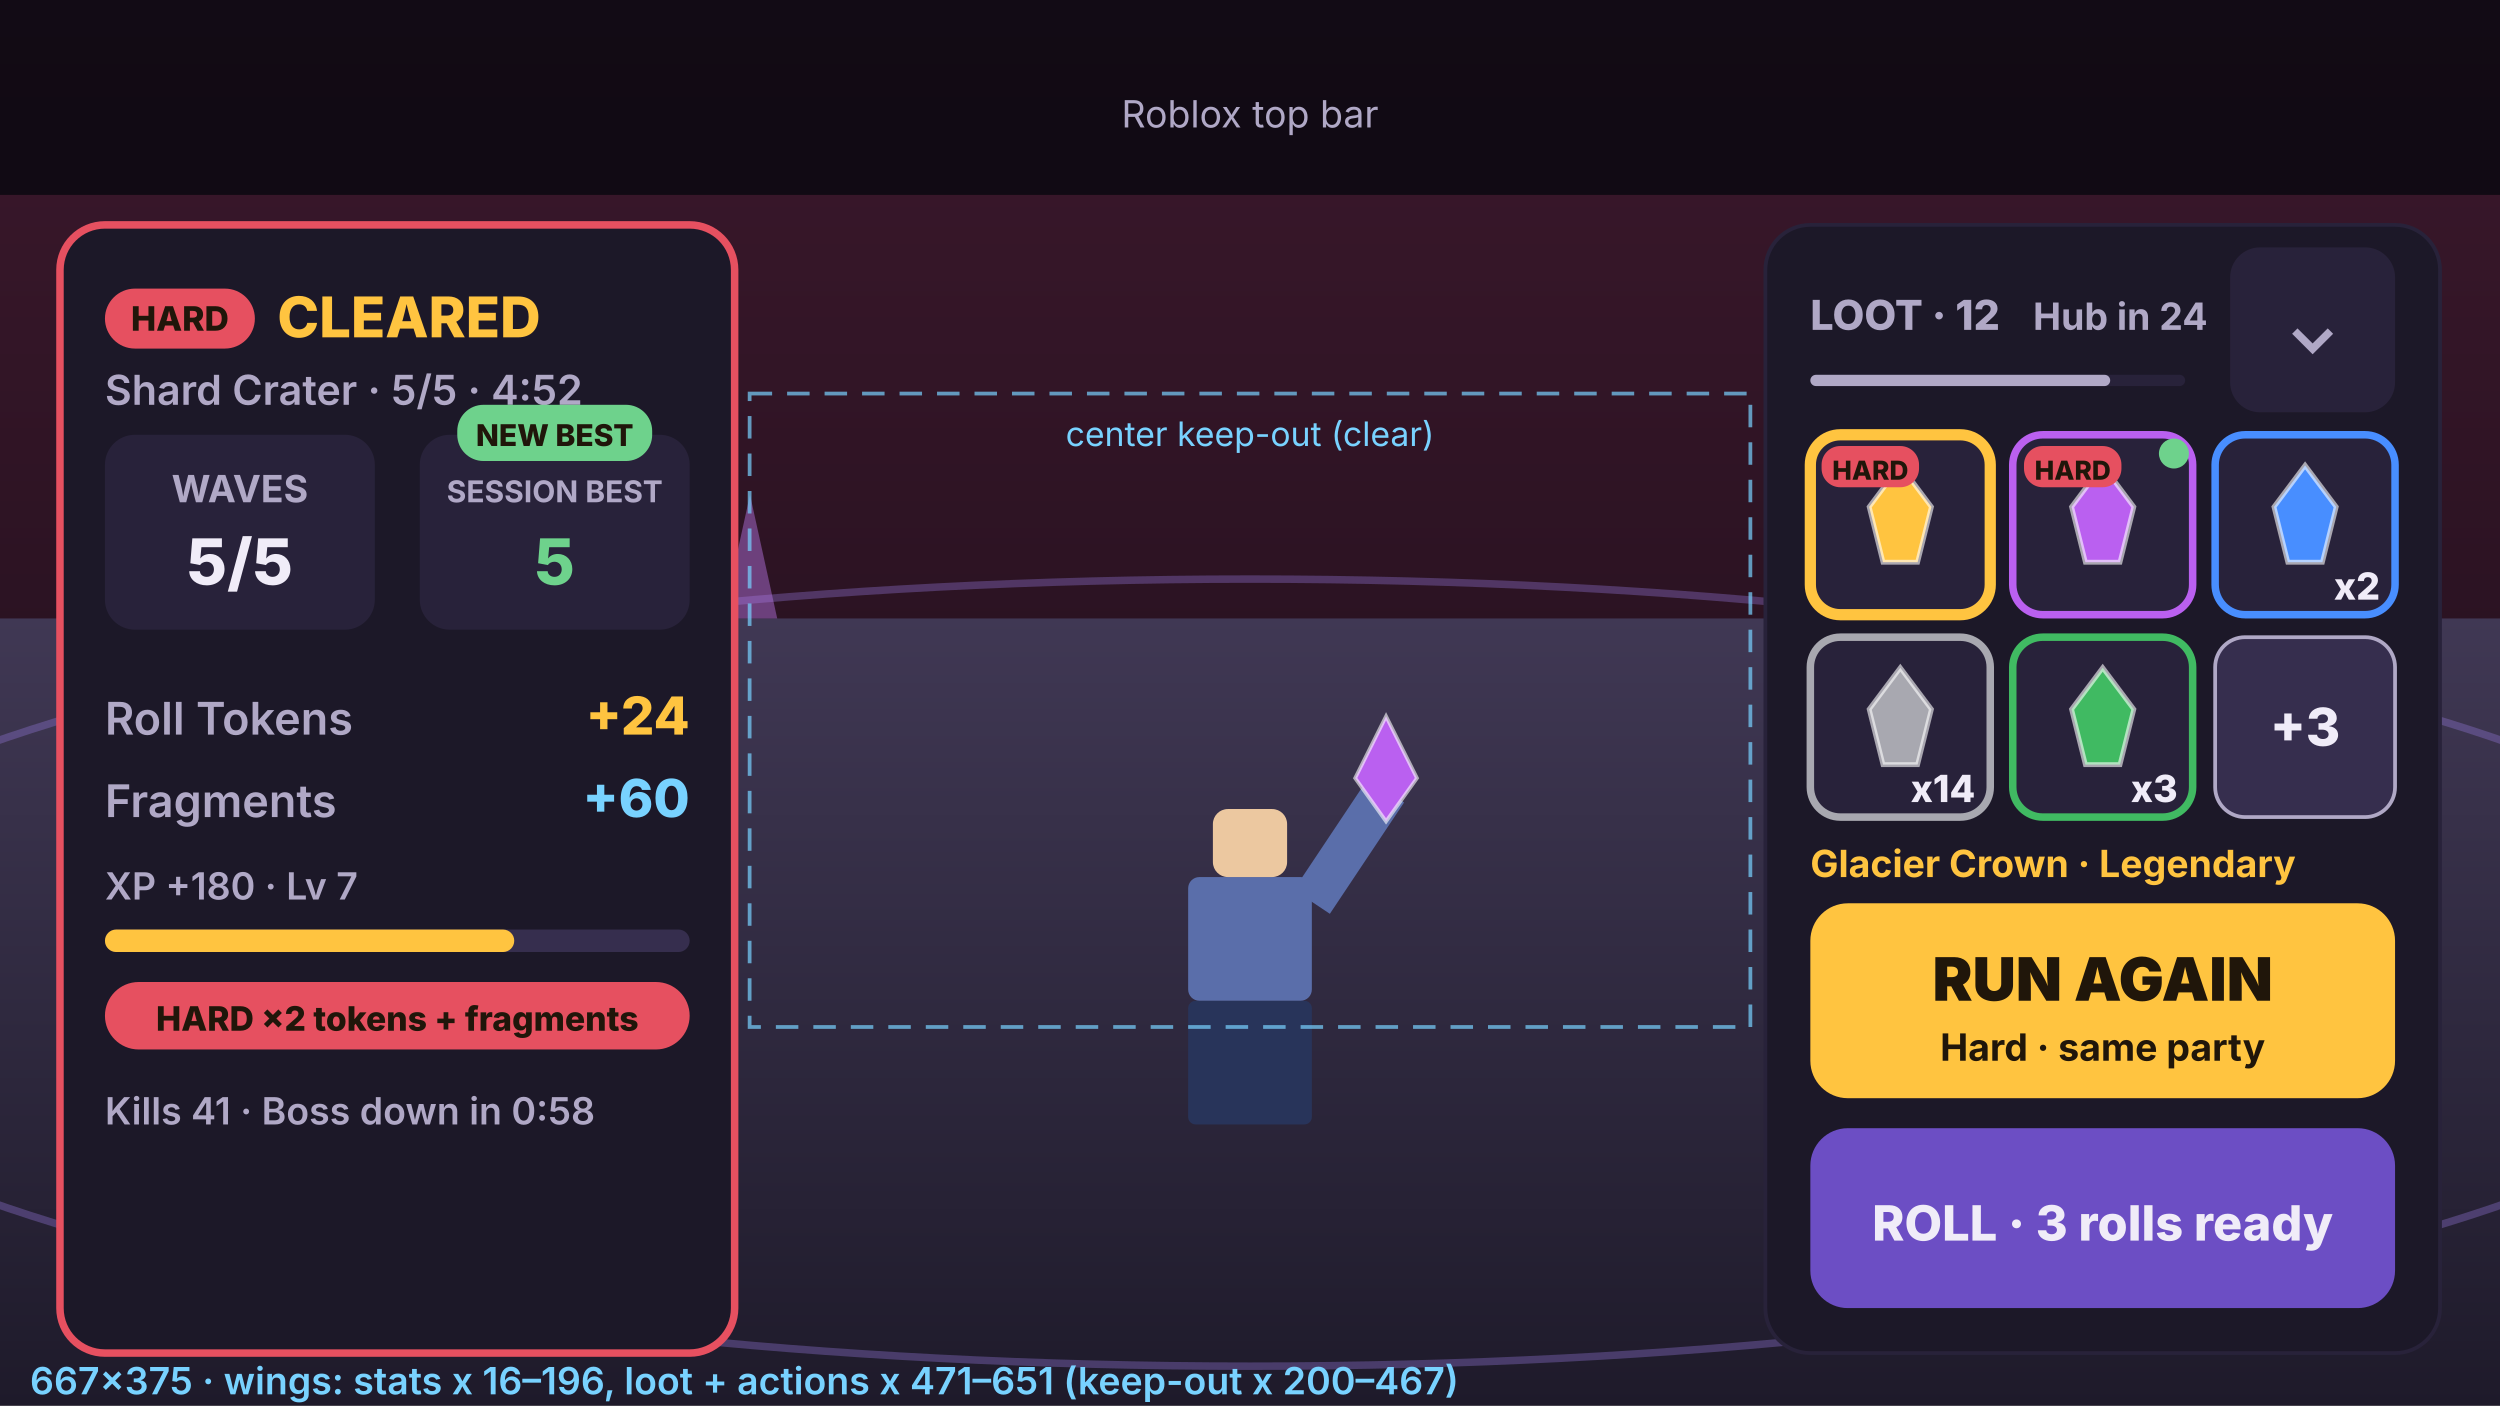
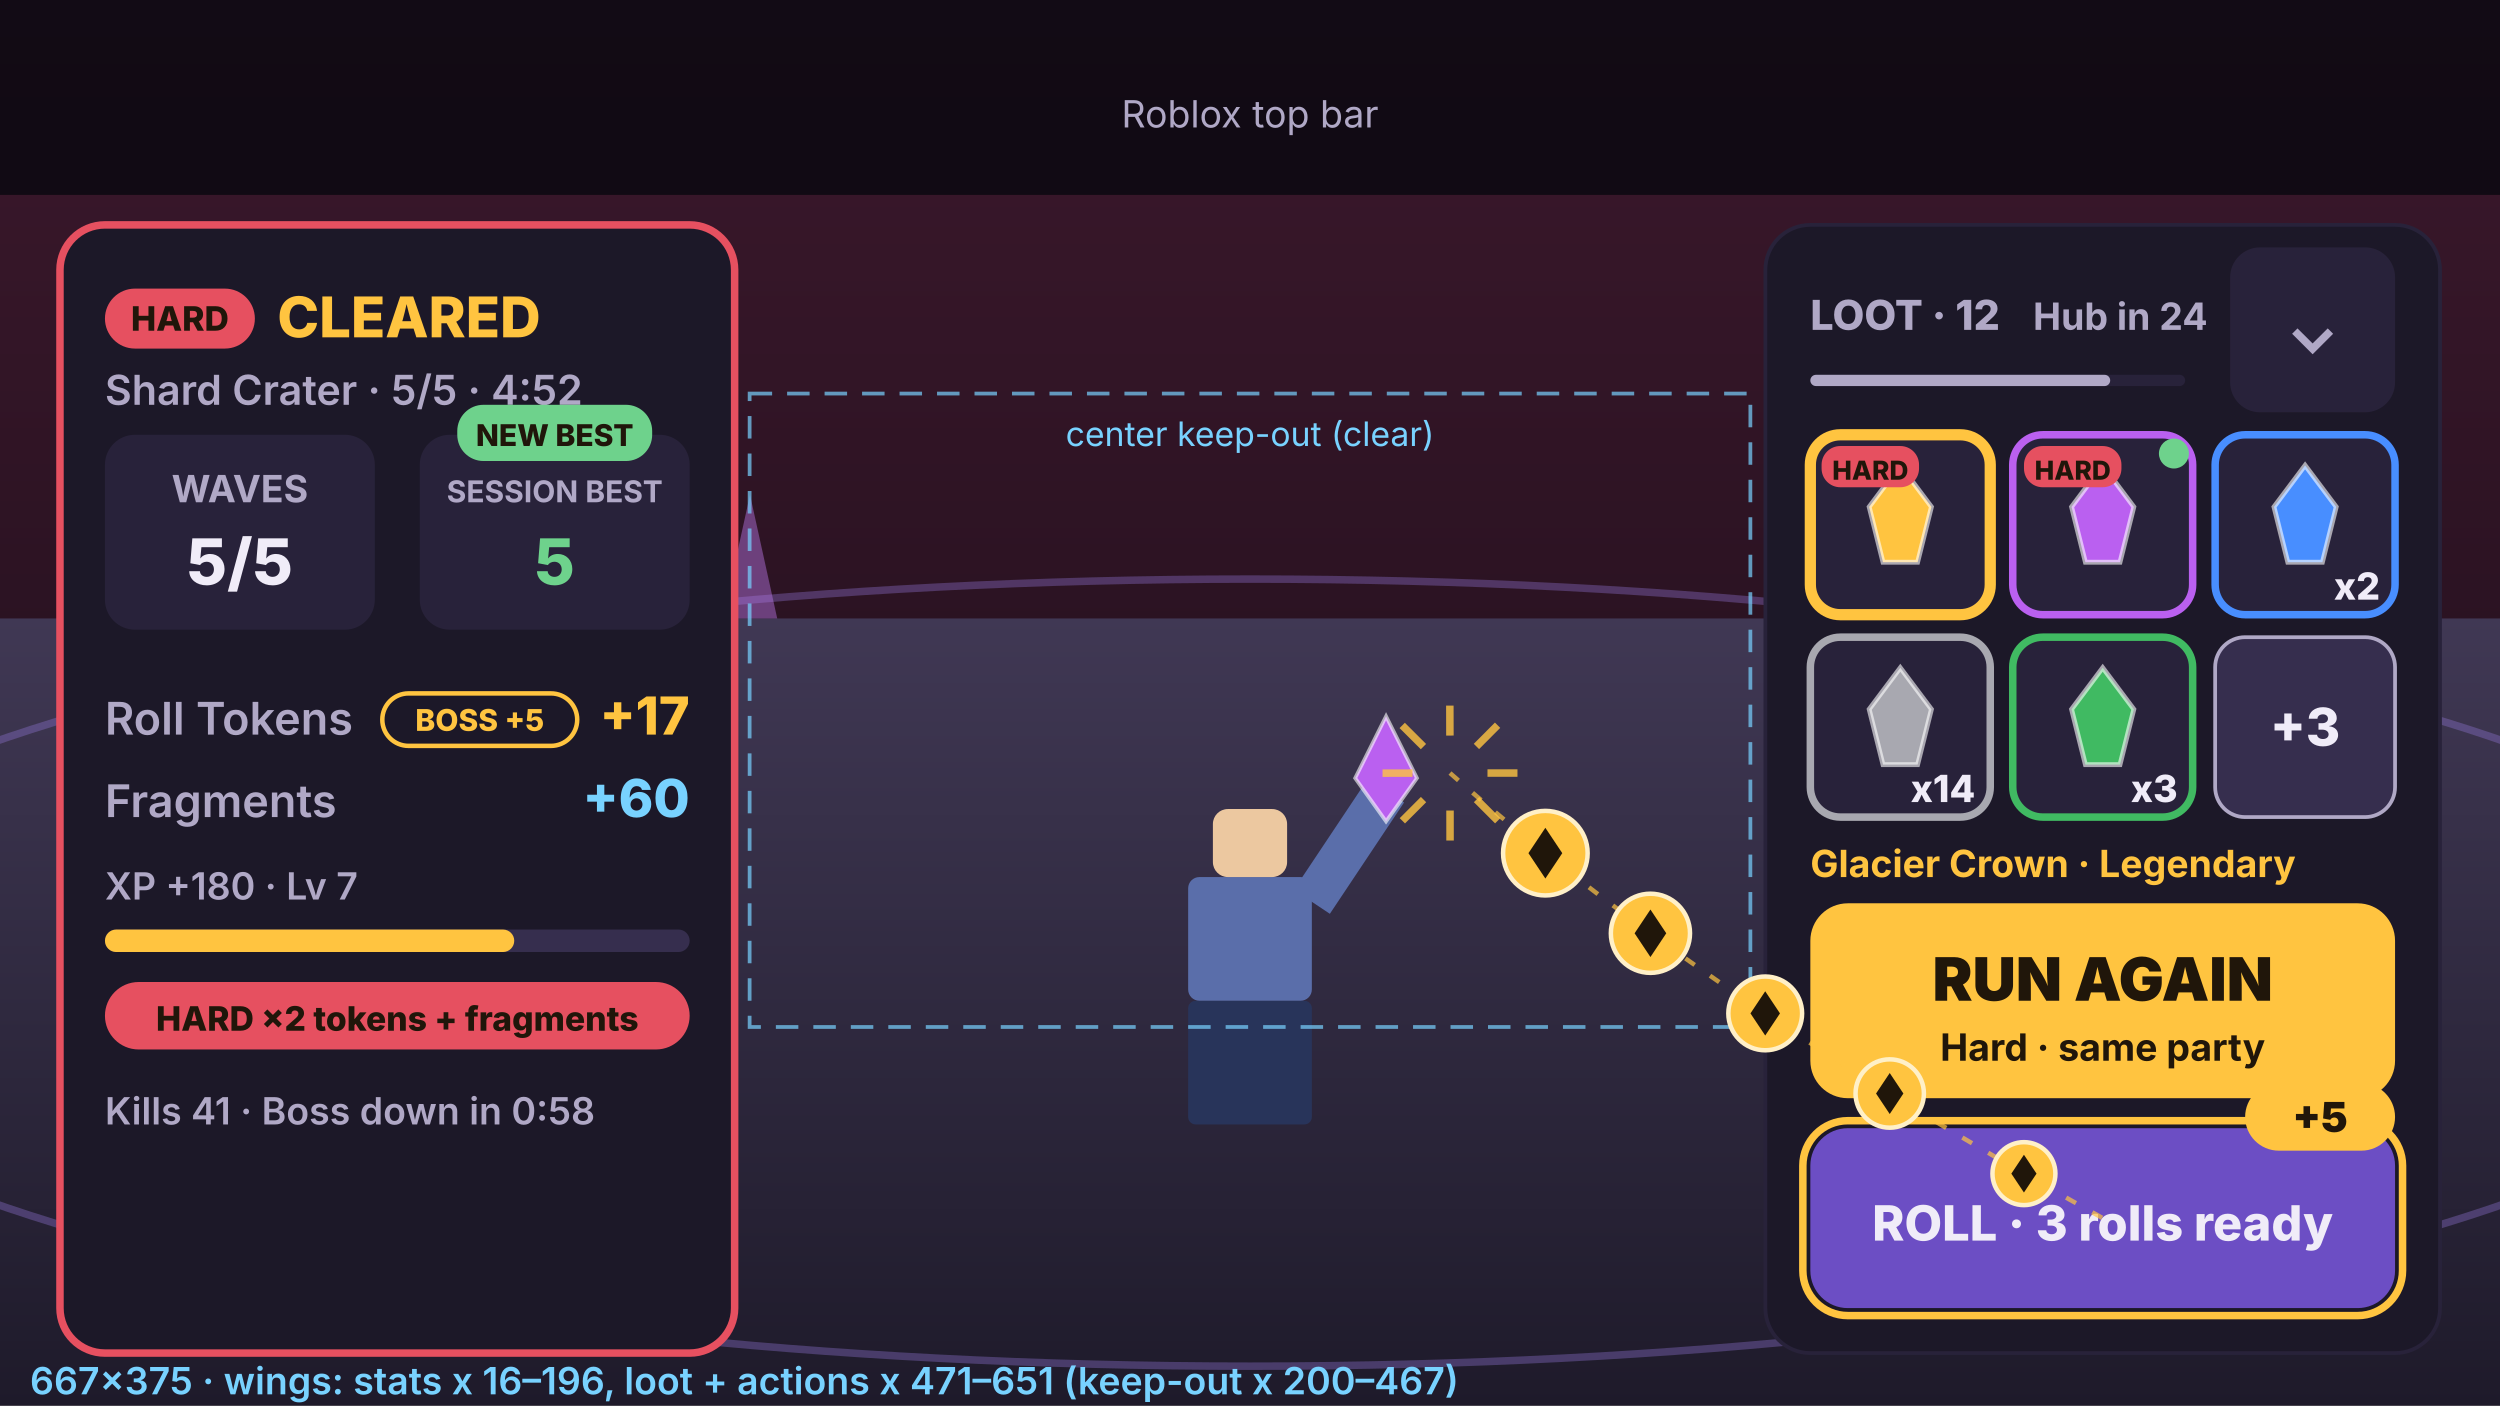
<svg xmlns="http://www.w3.org/2000/svg" width="667" height="375" viewBox="0 0 667 375">
  <defs>
    <linearGradient id="asky" x1="0" y1="0" x2="0" y2="1">
      <stop offset="0" stop-color="rgb(60,24,44)" />
      <stop offset="1" stop-color="rgb(22,12,22)" />
    </linearGradient>
    <linearGradient id="agnd" x1="0" y1="0" x2="0" y2="1">
      <stop offset="0" stop-color="rgb(64,56,84)" />
      <stop offset="1" stop-color="rgb(30,26,42)" />
    </linearGradient>
  </defs>
  <rect x="0" y="0" width="667" height="375" rx="0" fill="url(#asky)" />
  <polygon points="0,165.0 667,165.0 667,375 0,375" fill="url(#agnd)" />
  <ellipse cx="333.5" cy="259.5" rx="413.54" ry="105.0" fill="none" stroke="rgb(150,120,220)" stroke-opacity="0.35" stroke-width="2" />
  <polygon points="53.36,105.0 66.56,165.0 40.16,165.0" fill="rgb(120,170,255)" opacity="0.45" />
  <polygon points="600.3,117.0 610.86,165.0 589.74,165.0" fill="rgb(186,120,232)" opacity="0.45" />
  <polygon points="200.1,132.0 207.36,165.0 192.84,165.0" fill="rgb(186,120,232)" opacity="0.45" />
  <polygon points="480.24,129.0 488.16,165.0 472.32,165.0" fill="rgb(120,170,255)" opacity="0.45" />
  <rect x="317.0" y="267.0" width="33.0" height="33.0" rx="2" fill="rgb(40,52,90)" />
  <rect x="317.0" y="234.0" width="33.0" height="33.0" rx="3" fill="rgb(90,110,170)" />
  <rect x="323.6" y="215.85" width="19.8" height="18.15" rx="4" fill="rgb(236,200,160)" />
  <line x1="350.0" y1="240.6" x2="369.8" y2="210.9" stroke="rgb(90,110,170)" stroke-width="11.55" />
  <polygon points="369.8,191.1 378.05,207.6 369.8,219.15 361.55,207.6" fill="rgb(186,96,240)" stroke="white" stroke-opacity="0.6" />
  <rect x="0" y="0" width="667" height="52" rx="0" fill="rgb(10,8,16)" opacity="0.85" />
  <text x="333.5" y="34" font-family="'Builder Sans','BuilderSans','Inter','Segoe UI',Arial,sans-serif" font-size="10" font-weight="400" fill="rgb(176,168,198)" text-anchor="middle">Roblox top bar</text>
  <rect x="200" y="105" width="267" height="169" rx="0" fill="none" stroke="rgb(120,210,255)" stroke-width="1" stroke-dasharray="6 4" stroke-opacity="0.7" />
  <text x="333.5" y="119" font-family="'Builder Sans','BuilderSans','Inter','Segoe UI',Arial,sans-serif" font-size="9" font-weight="400" fill="rgb(120,210,255)" text-anchor="middle">center keep-out (clear)</text>
  <rect x="16" y="60" width="180" height="301" rx="12" fill="rgb(28,24,40)" stroke="rgb(230,80,96)" stroke-width="2" />
  <rect x="28" y="77" width="40" height="16" rx="8.0" fill="rgb(230,80,96)" />
  <text x="48.0" y="88.24" font-family="'Builder Sans','BuilderSans','Inter','Segoe UI',Arial,sans-serif" font-size="9" font-weight="800" fill="rgb(32,22,10)" text-anchor="middle">HARD</text>
  <text x="74" y="90" font-family="'Builder Sans','BuilderSans','Inter','Segoe UI',Arial,sans-serif" font-size="15" font-weight="800" fill="rgb(255,196,64)" text-anchor="start">CLEARED</text>
  <text x="28" y="108" font-family="'Builder Sans','BuilderSans','Inter','Segoe UI',Arial,sans-serif" font-size="11" font-weight="600" fill="rgb(176,168,198)" text-anchor="start">Shard Crater · 5/5 · 4:52</text>
  <rect x="28" y="116" width="72.0" height="52" rx="8" fill="rgb(40,34,58)" />
  <text x="64.0" y="134" font-family="'Builder Sans','BuilderSans','Inter','Segoe UI',Arial,sans-serif" font-size="10" font-weight="700" fill="rgb(176,168,198)" text-anchor="middle">WAVES</text>
  <text x="64.0" y="156" font-family="'Builder Sans','BuilderSans','Inter','Segoe UI',Arial,sans-serif" font-size="17" font-weight="800" fill="rgb(240,236,248)" text-anchor="middle">5/5</text>
  <rect x="112.0" y="116" width="72.0" height="52" rx="8" fill="rgb(40,34,58)" />
  <text x="148.0" y="134" font-family="'Builder Sans','BuilderSans','Inter','Segoe UI',Arial,sans-serif" font-size="8" font-weight="700" fill="rgb(176,168,198)" text-anchor="middle">SESSION BEST</text>
  <text x="148.0" y="156" font-family="'Builder Sans','BuilderSans','Inter','Segoe UI',Arial,sans-serif" font-size="17" font-weight="800" fill="rgb(110,210,140)" text-anchor="middle">5</text>
  <rect x="122.0" y="108" width="52" height="15" rx="7" fill="rgb(110,210,140)" />
  <text x="148.0" y="119" font-family="'Builder Sans','BuilderSans','Inter','Segoe UI',Arial,sans-serif" font-size="8" font-weight="800" fill="rgb(32,22,10)" text-anchor="middle">NEW BEST</text>
  <text x="28" y="196" font-family="'Builder Sans','BuilderSans','Inter','Segoe UI',Arial,sans-serif" font-size="12" font-weight="600" fill="rgb(176,168,198)" text-anchor="start">Roll Tokens</text>
-   <text x="184" y="196" font-family="'Builder Sans','BuilderSans','Inter','Segoe UI',Arial,sans-serif" font-size="14" font-weight="800" fill="rgb(255,196,64)" text-anchor="end">+24</text>
+   <text x="184" y="196" font-family="'Builder Sans','BuilderSans','Inter','Segoe UI',Arial,sans-serif" font-size="14" font-weight="800" fill="rgb(255,196,64)" text-anchor="end">+17</text>
+   <rect x="102" y="185" width="52" height="14" rx="7" fill="none" stroke="rgb(255,196,64)" stroke-width="1.2" />
+   <text x="128" y="195" font-family="'Builder Sans','BuilderSans','Inter','Segoe UI',Arial,sans-serif" font-size="8" font-weight="800" fill="rgb(255,196,64)" text-anchor="middle">BOSS +5</text>
  <text x="28" y="218" font-family="'Builder Sans','BuilderSans','Inter','Segoe UI',Arial,sans-serif" font-size="12" font-weight="600" fill="rgb(176,168,198)" text-anchor="start">Fragments</text>
  <text x="184" y="218" font-family="'Builder Sans','BuilderSans','Inter','Segoe UI',Arial,sans-serif" font-size="14" font-weight="800" fill="rgb(120,210,255)" text-anchor="end">+60</text>
  <text x="28" y="240" font-family="'Builder Sans','BuilderSans','Inter','Segoe UI',Arial,sans-serif" font-size="10" font-weight="600" fill="rgb(176,168,198)" text-anchor="start">XP +180 · Lv 7</text>
  <rect x="28" y="248" width="156" height="6" rx="3.0" fill="rgb(54,46,78)" />
  <rect x="28" y="248" width="109.2" height="6" rx="3.0" fill="rgb(255,196,64)" />
  <rect x="28" y="262" width="156" height="18" rx="9" fill="rgb(230,80,96)" />
  <text x="106.0" y="275" font-family="'Builder Sans','BuilderSans','Inter','Segoe UI',Arial,sans-serif" font-size="9" font-weight="800" fill="rgb(32,22,10)" text-anchor="middle">HARD ×2 tokens + fragments</text>
  <text x="28" y="300" font-family="'Builder Sans','BuilderSans','Inter','Segoe UI',Arial,sans-serif" font-size="10" font-weight="600" fill="rgb(176,168,198)" text-anchor="start">Kills 41 · Boss down in 0:58</text>
  <rect x="471" y="60" width="180" height="301" rx="12" fill="rgb(28,24,40)" stroke="rgb(40,34,58)" stroke-width="1" />
  <text x="483" y="88" font-family="'Builder Sans','BuilderSans','Inter','Segoe UI',Arial,sans-serif" font-size="11" font-weight="800" fill="rgb(176,168,198)" text-anchor="start">LOOT · 12</text>
  <rect x="483" y="100" width="100" height="3" rx="1.5" fill="rgb(40,34,58)" />
  <rect x="483" y="100" width="80.0" height="3" rx="1.5" fill="rgb(176,168,198)" />
  <text x="589" y="88" font-family="'Builder Sans','BuilderSans','Inter','Segoe UI',Arial,sans-serif" font-size="10" font-weight="700" fill="rgb(176,168,198)" text-anchor="end">Hub in 24</text>
  <rect x="595" y="66" width="44" height="44" rx="8" fill="rgb(40,34,58)" />
  <text x="617.0" y="94.3" font-family="'Builder Sans','BuilderSans','Inter','Segoe UI',Arial,sans-serif" font-size="18" font-weight="700" fill="rgb(176,168,198)" text-anchor="middle">⌄</text>
  <rect x="483" y="116" width="48" height="48" rx="8" fill="rgb(40,34,58)" stroke="rgb(255,196,64)" stroke-width="3" />
  <g transform="translate(507.0,138.0) scale(0.9230769)">
    <polygon points="0,-15 9,-3 5,13 -5,13 -9,-3" fill="rgb(255,196,64)" stroke="white" stroke-opacity="0.6" stroke-width="1.4" />
  </g>
  <rect x="486" y="119" width="26" height="11" rx="5" fill="rgb(230,80,96)" />
  <text x="499" y="128" font-family="'Builder Sans','BuilderSans','Inter','Segoe UI',Arial,sans-serif" font-size="7" font-weight="800" fill="rgb(32,22,10)" text-anchor="middle">HARD</text>
  <rect x="537" y="116" width="48" height="48" rx="8" fill="rgb(40,34,58)" stroke="rgb(186,96,240)" stroke-width="2" />
  <g transform="translate(561.0,138.0) scale(0.9230769)">
    <polygon points="0,-15 9,-3 5,13 -5,13 -9,-3" fill="rgb(186,96,240)" stroke="white" stroke-opacity="0.6" stroke-width="1.4" />
  </g>
  <rect x="540" y="119" width="26" height="11" rx="5" fill="rgb(230,80,96)" />
  <text x="553" y="128" font-family="'Builder Sans','BuilderSans','Inter','Segoe UI',Arial,sans-serif" font-size="7" font-weight="800" fill="rgb(32,22,10)" text-anchor="middle">HARD</text>
  <circle cx="580" cy="121" r="4" fill="rgb(110,210,140)" />
  <rect x="591" y="116" width="48" height="48" rx="8" fill="rgb(40,34,58)" stroke="rgb(72,142,255)" stroke-width="2" />
  <g transform="translate(615.0,138.0) scale(0.9230769)">
    <polygon points="0,-15 9,-3 5,13 -5,13 -9,-3" fill="rgb(72,142,255)" stroke="white" stroke-opacity="0.6" stroke-width="1.4" />
  </g>
  <text x="635" y="160" font-family="'Builder Sans','BuilderSans','Inter','Segoe UI',Arial,sans-serif" font-size="10" font-weight="800" fill="rgb(240,236,248)" text-anchor="end">x2</text>
  <rect x="483" y="170" width="48" height="48" rx="8" fill="rgb(40,34,58)" stroke="rgb(168,168,176)" stroke-width="2" />
  <g transform="translate(507.0,192.0) scale(0.9230769)">
    <polygon points="0,-15 9,-3 5,13 -5,13 -9,-3" fill="rgb(168,168,176)" stroke="white" stroke-opacity="0.6" stroke-width="1.4" />
  </g>
  <text x="527" y="214" font-family="'Builder Sans','BuilderSans','Inter','Segoe UI',Arial,sans-serif" font-size="10" font-weight="800" fill="rgb(240,236,248)" text-anchor="end">x14</text>
  <rect x="537" y="170" width="48" height="48" rx="8" fill="rgb(40,34,58)" stroke="rgb(64,186,98)" stroke-width="2" />
  <g transform="translate(561.0,192.0) scale(0.9230769)">
    <polygon points="0,-15 9,-3 5,13 -5,13 -9,-3" fill="rgb(64,186,98)" stroke="white" stroke-opacity="0.6" stroke-width="1.4" />
  </g>
  <text x="581" y="214" font-family="'Builder Sans','BuilderSans','Inter','Segoe UI',Arial,sans-serif" font-size="10" font-weight="800" fill="rgb(240,236,248)" text-anchor="end">x3</text>
  <rect x="591" y="170" width="48" height="48" rx="8" fill="rgb(54,46,78)" stroke="rgb(176,168,198)" stroke-width="1" />
  <text x="615.0" y="199.0" font-family="'Builder Sans','BuilderSans','Inter','Segoe UI',Arial,sans-serif" font-size="14" font-weight="800" fill="rgb(240,236,248)" text-anchor="middle">+3</text>
  <text x="483" y="234" font-family="'Builder Sans','BuilderSans','Inter','Segoe UI',Arial,sans-serif" font-size="10" font-weight="700" fill="rgb(255,196,64)" text-anchor="start">Glacier Crown · Legendary</text>
  <rect x="483" y="241" width="156" height="52" rx="10" fill="rgb(255,196,64)" />
  <text x="561.0" y="267.0" font-family="'Builder Sans','BuilderSans','Inter','Segoe UI',Arial,sans-serif" font-size="16" font-weight="900" fill="rgb(32,22,10)" text-anchor="middle">RUN AGAIN</text>
  <text x="561.0" y="283.0" font-family="'Builder Sans','BuilderSans','Inter','Segoe UI',Arial,sans-serif" font-size="10" font-weight="700" fill="rgb(32,22,10)" text-anchor="middle">Hard · same party</text>
+   <rect x="481" y="299" width="160" height="52" rx="12" fill="none" stroke="rgb(255,196,64)" stroke-width="2" />
  <rect x="483" y="301" width="156" height="48" rx="10" fill="rgb(108,78,196)" />
  <text x="561.0" y="331" font-family="'Builder Sans','BuilderSans','Inter','Segoe UI',Arial,sans-serif" font-size="13" font-weight="800" fill="rgb(240,236,248)" text-anchor="middle">ROLL · 3 rolls ready</text>
+   <rect x="599" y="289" width="40" height="18" rx="9" fill="rgb(255,196,64)" />
+   <text x="619" y="302" font-family="'Builder Sans','BuilderSans','Inter','Segoe UI',Arial,sans-serif" font-size="11" font-weight="900" fill="rgb(32,22,10)" text-anchor="middle">+5</text>
+   <path d="M386.86,206.25 Q453.93,265.625 561.0,325" fill="none" stroke="rgb(255,196,64)" stroke-width="1.2" stroke-dasharray="3 5" opacity="0.7" />
+   <line x1="396.86" y1="206.25" x2="404.86" y2="206.25" stroke="rgb(255,196,64)" stroke-width="2" opacity="0.8" />
+   <line x1="393.934" y1="213.318" x2="399.593" y2="218.973" stroke="rgb(255,196,64)" stroke-width="2" opacity="0.8" />
+   <line x1="386.868" y1="216.25" x2="386.874" y2="224.25" stroke="rgb(255,196,64)" stroke-width="2" opacity="0.8" />
+   <line x1="379.797" y1="213.33" x2="374.147" y2="218.993" stroke="rgb(255,196,64)" stroke-width="2" opacity="0.8" />
+   <line x1="376.86" y1="206.266" x2="368.86" y2="206.279" stroke="rgb(255,196,64)" stroke-width="2" opacity="0.8" />
+   <line x1="379.775" y1="199.193" x2="374.107" y2="193.547" stroke="rgb(255,196,64)" stroke-width="2" opacity="0.8" />
+   <line x1="386.836" y1="196.25" x2="386.817" y2="188.25" stroke="rgb(255,196,64)" stroke-width="2" opacity="0.8" />
+   <line x1="393.911" y1="199.159" x2="399.552" y2="193.487" stroke="rgb(255,196,64)" stroke-width="2" opacity="0.8" />
+   <circle cx="412.301" cy="227.625" r="11.28" fill="rgb(255,196,64)" stroke="rgb(255,240,200)" stroke-width="1.2" />
+   <polygon points="412.301,220.857 416.813,227.625 412.301,234.393 407.789,227.625" fill="rgb(32,22,10)" opacity="1" />
+   <circle cx="440.334" cy="249.0" r="10.56" fill="rgb(255,196,64)" stroke="rgb(255,240,200)" stroke-width="1.2" />
+   <polygon points="440.334,242.664 444.558,249.0 440.334,255.336 436.11,249.0" fill="rgb(32,22,10)" opacity="1" />
+   <circle cx="470.96" cy="270.375" r="9.84" fill="rgb(255,196,64)" stroke="rgb(255,240,200)" stroke-width="1.2" />
+   <polygon points="470.96,264.471 474.896,270.375 470.96,276.279 467.024,270.375" fill="rgb(32,22,10)" opacity="1" />
+   <circle cx="504.177" cy="291.75" r="9.12" fill="rgb(255,196,64)" stroke="rgb(255,240,200)" stroke-width="1.2" />
+   <polygon points="504.177,286.278 507.825,291.75 504.177,297.222 500.529,291.75" fill="rgb(32,22,10)" opacity="1" />
+   <circle cx="539.986" cy="313.125" r="8.4" fill="rgb(255,196,64)" stroke="rgb(255,240,200)" stroke-width="1.2" />
+   <polygon points="539.986,308.085 543.346,313.125 539.986,318.165 536.626,313.125" fill="rgb(32,22,10)" opacity="1" />
  <text x="8" y="372" font-family="'Builder Sans','BuilderSans','Inter','Segoe UI',Arial,sans-serif" font-size="10" font-weight="600" fill="rgb(120,210,255)" text-anchor="start">667×375 · wings: stats x 16–196, loot + actions x 471–651 (keep-out x 200–467)</text>
</svg>
